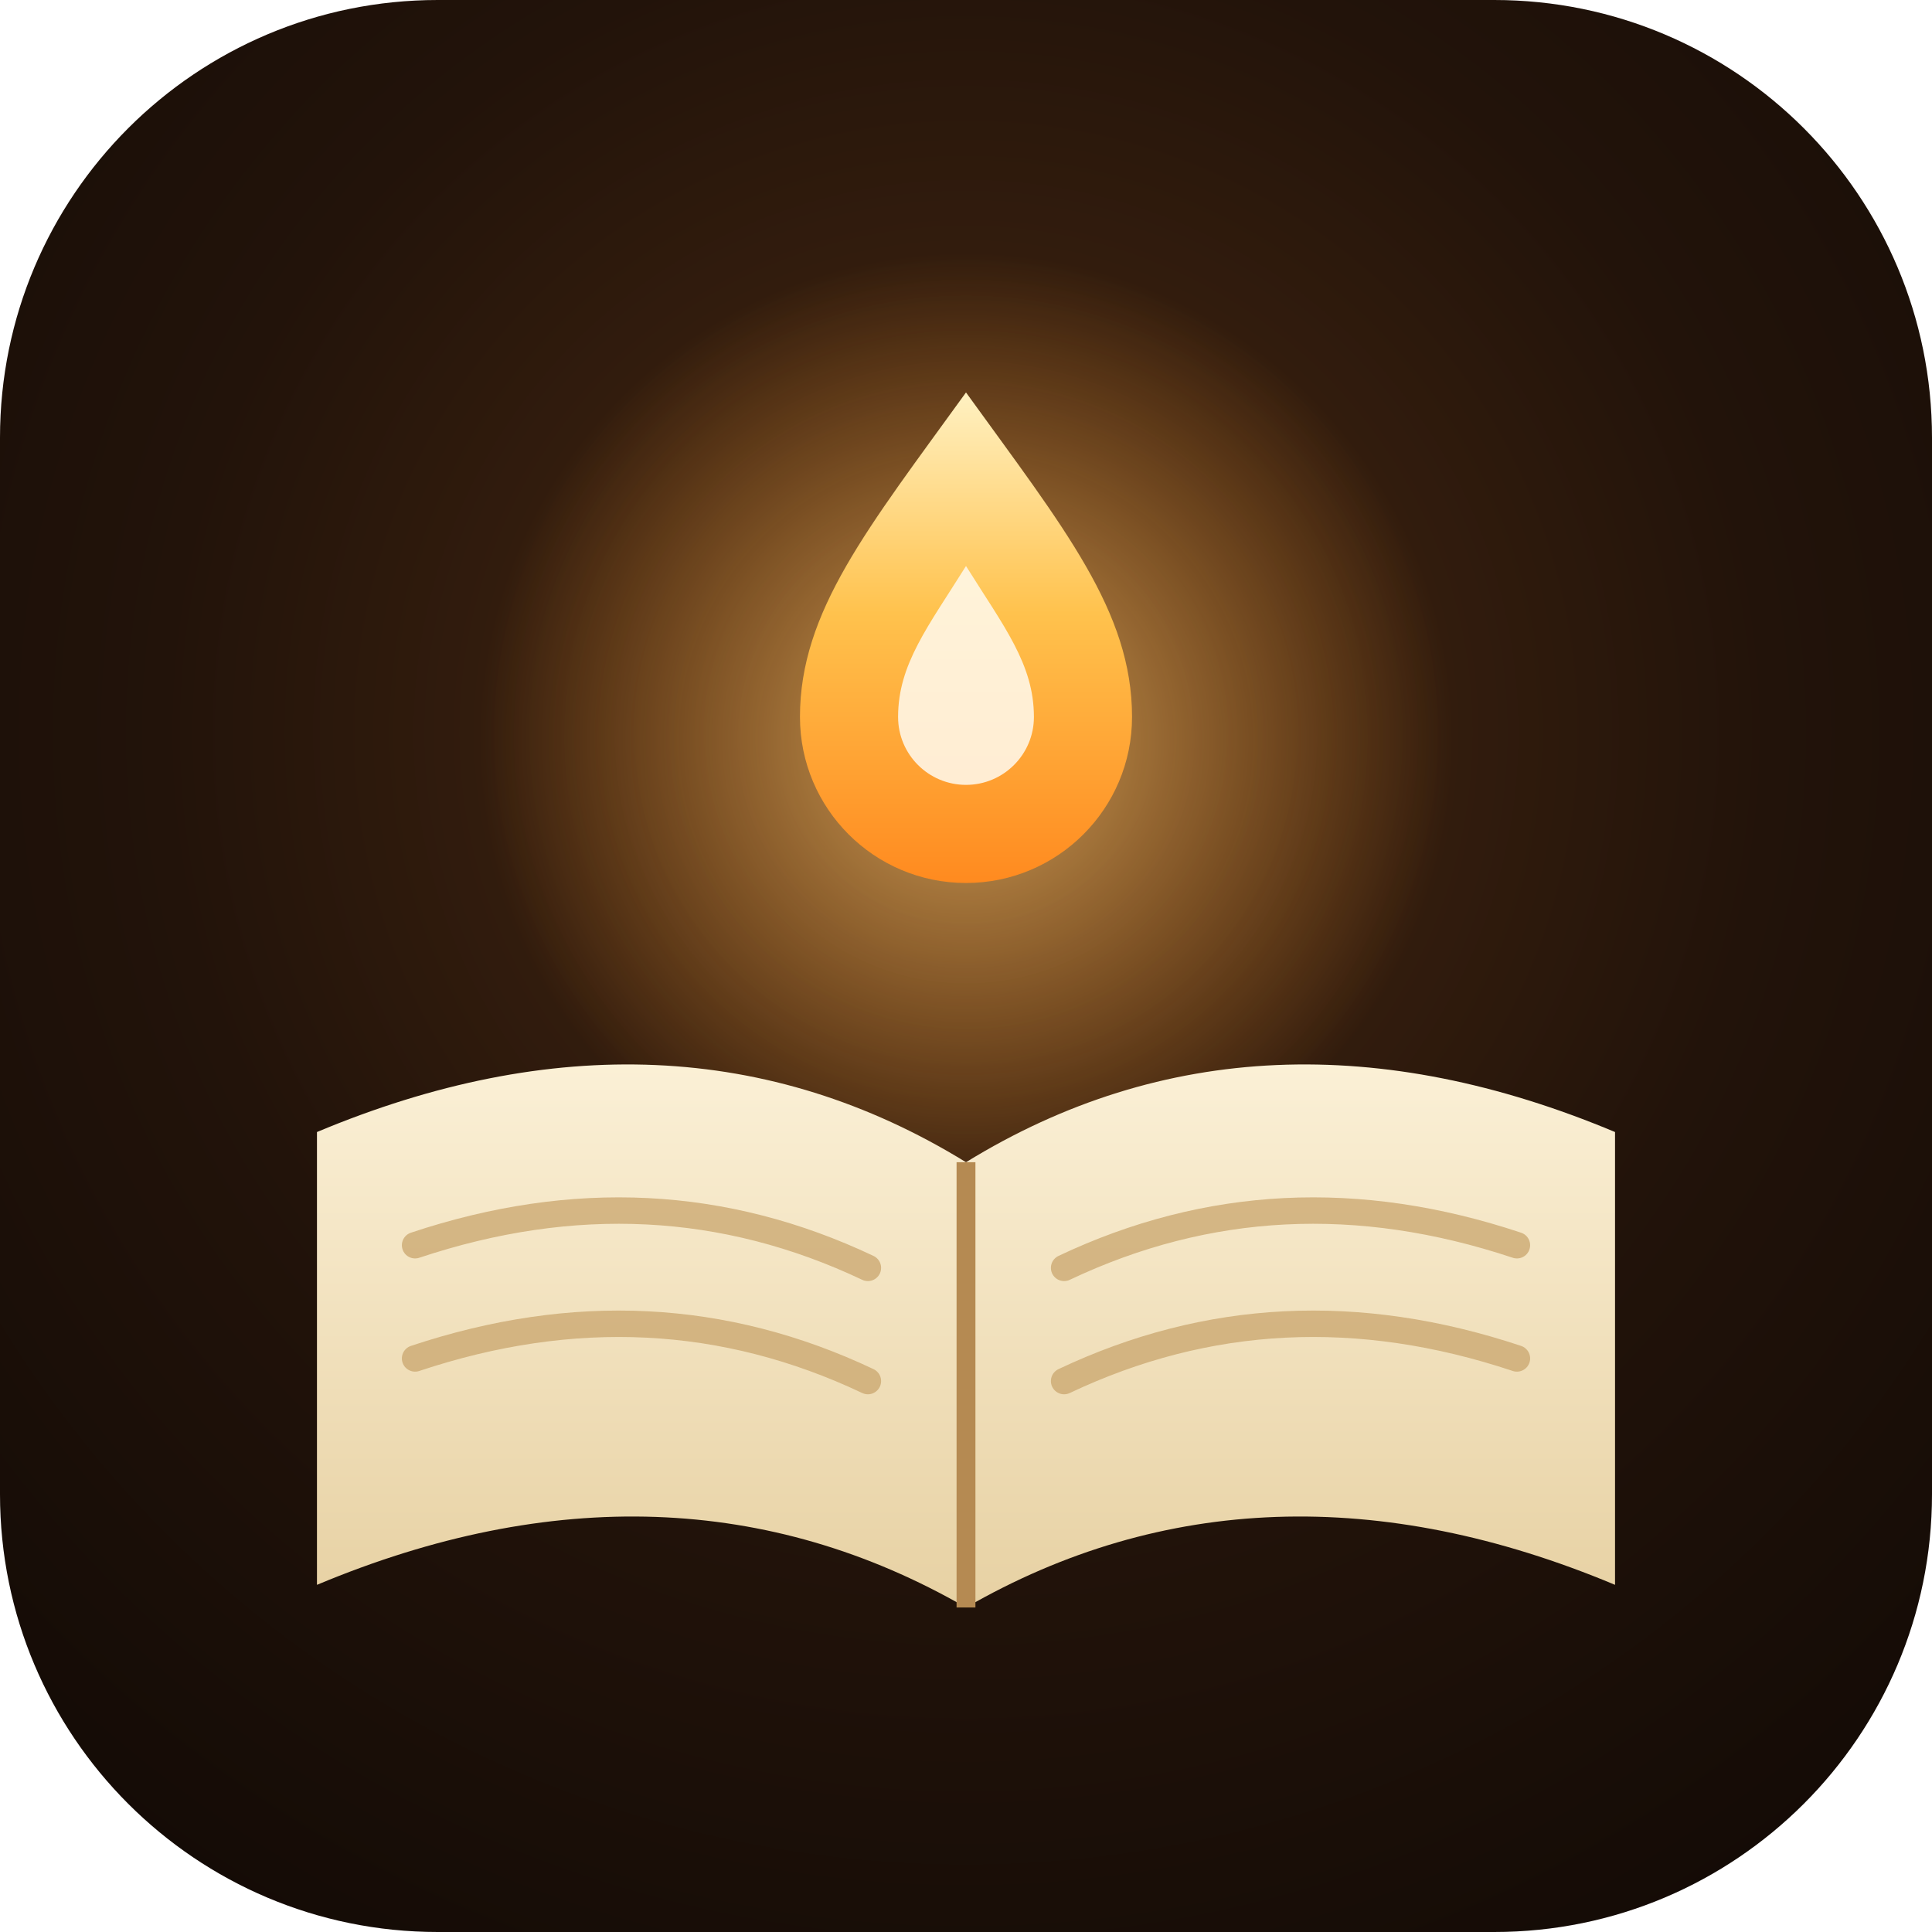
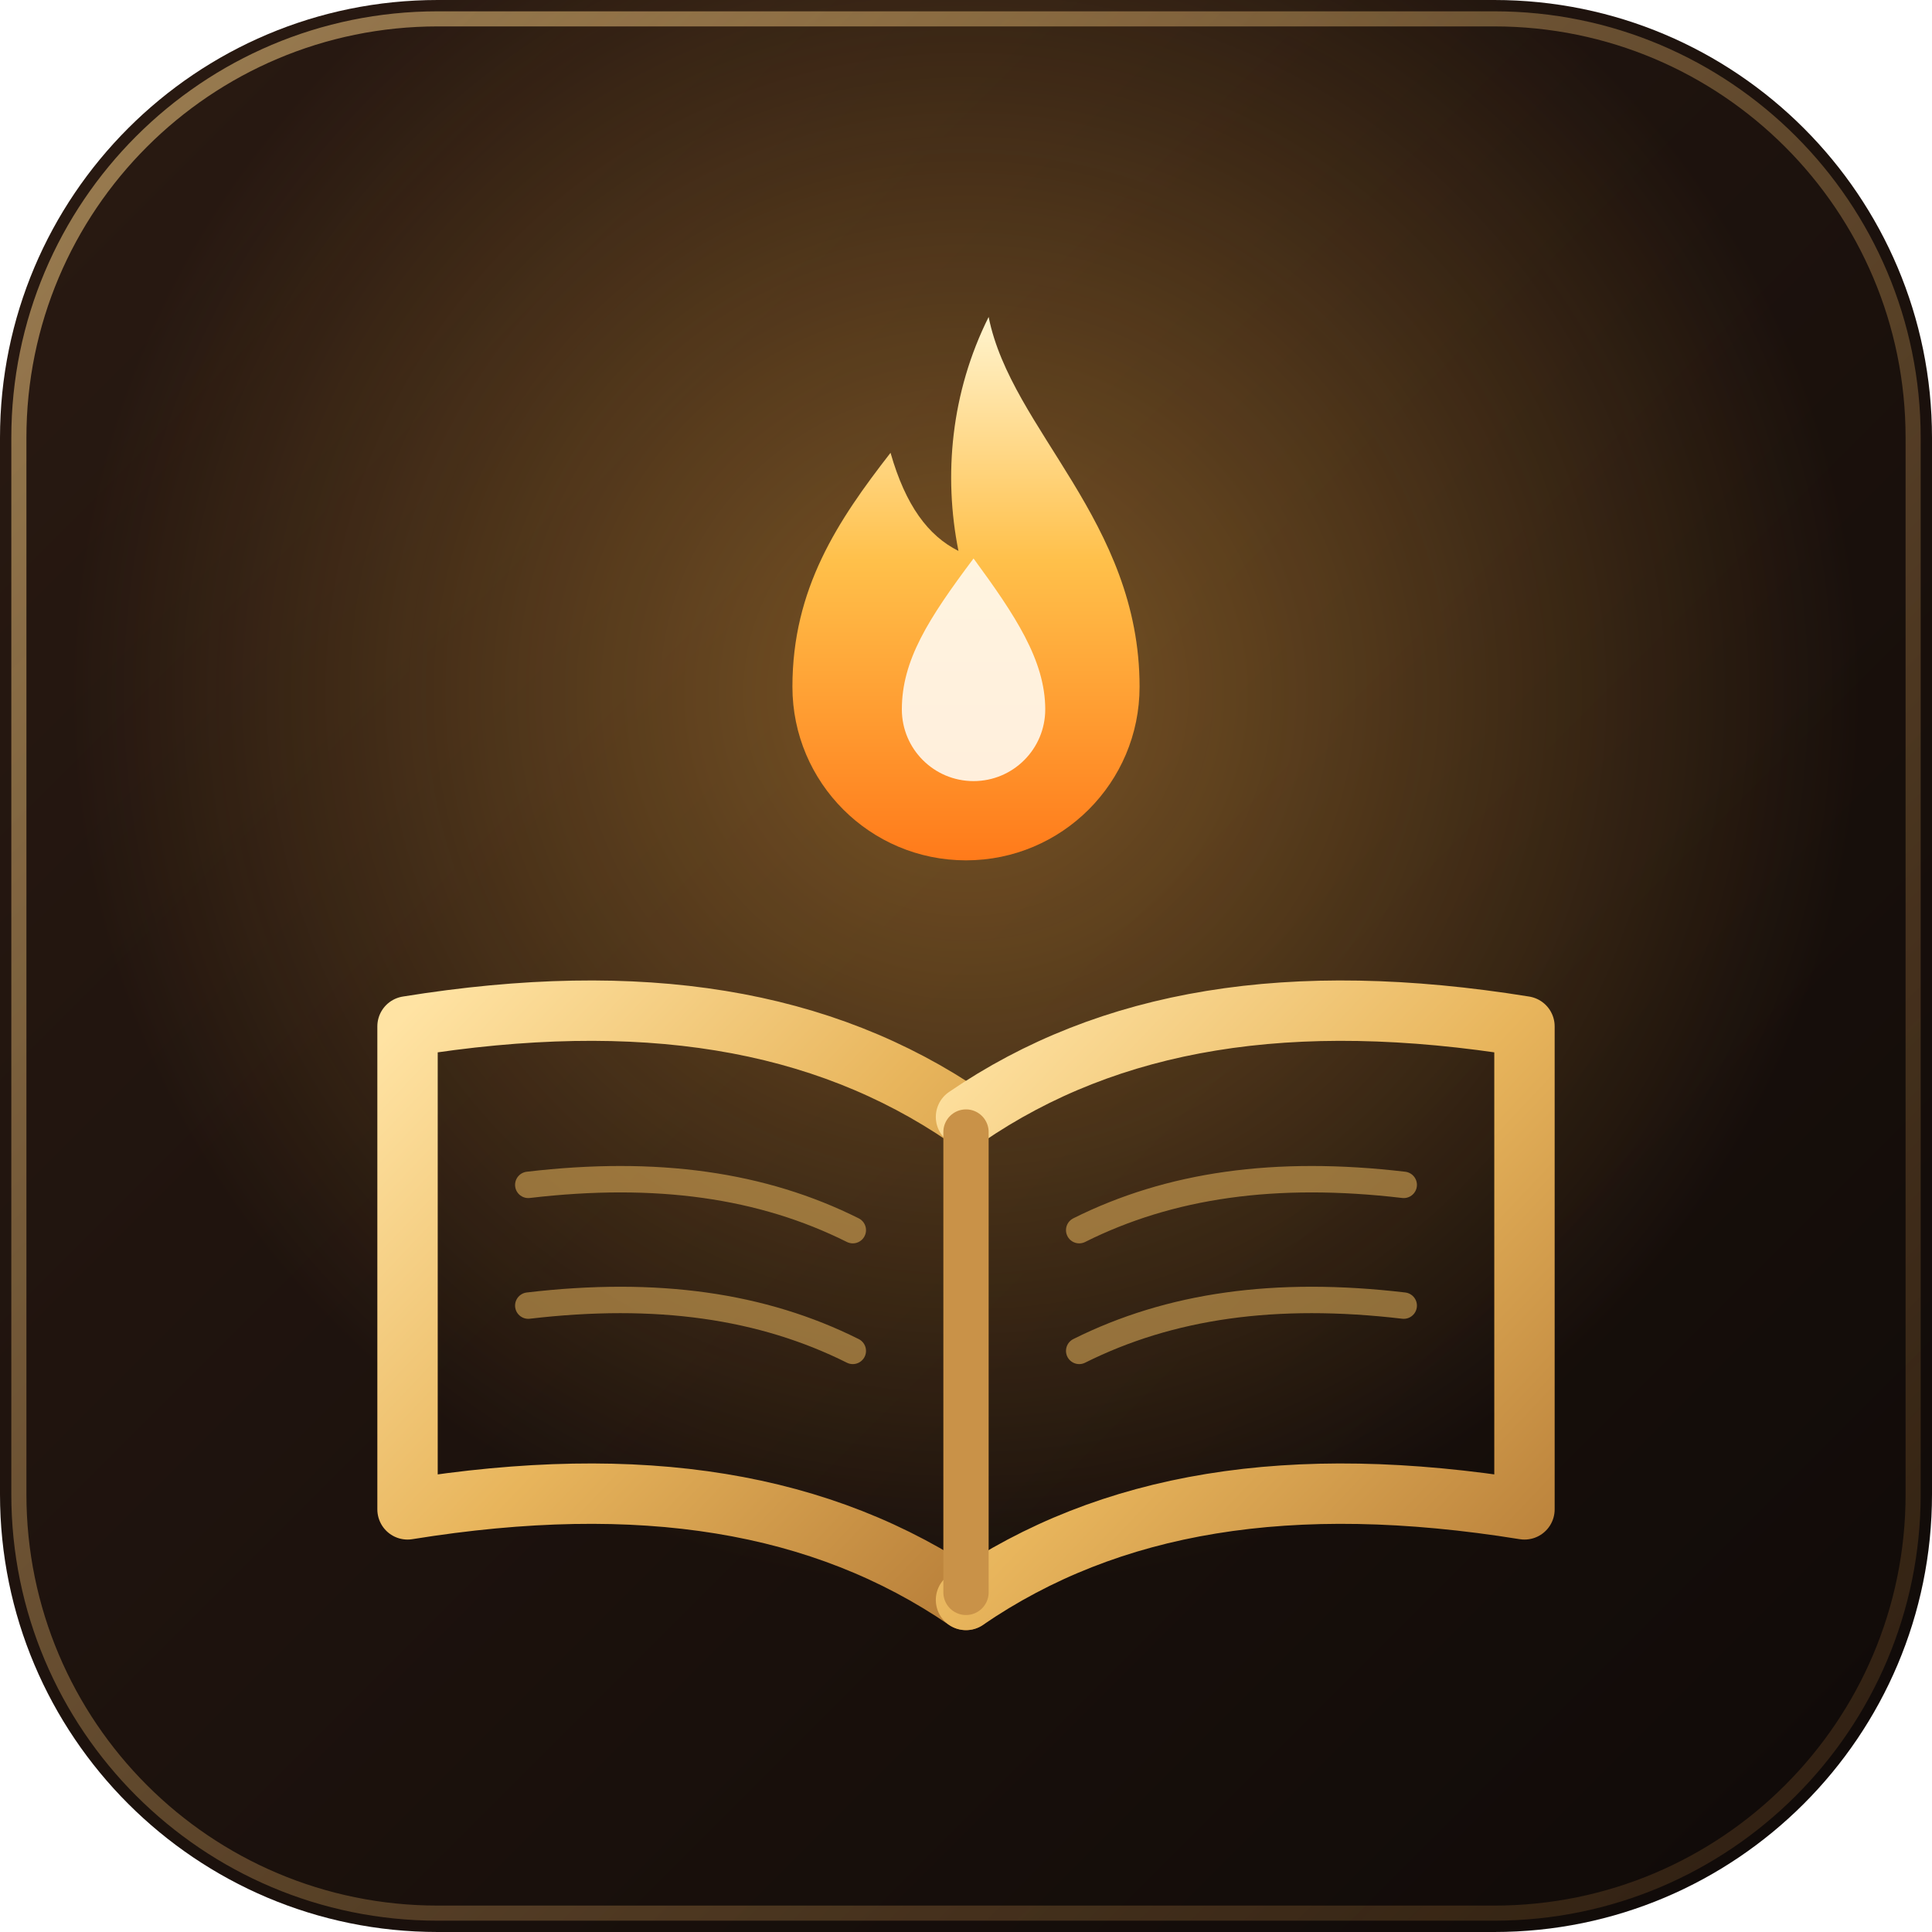
<svg xmlns="http://www.w3.org/2000/svg" viewBox="0 0 512 512">
  <defs>
-     <radialGradient id="bg" cx=".5" cy=".38" r=".75">
-       <stop offset="0" stop-color="#4a2a12" />
-       <stop offset=".55" stop-color="#22130a" />
-       <stop offset="1" stop-color="#120a05" />
+     <linearGradient id="bg" x1="0" y1="0" x2="1" y2="1">
+       <stop offset="0" stop-color="#2a1a12" />
+       <stop offset="1" stop-color="#0f0a08" />
+     </linearGradient>
+     <radialGradient id="glow" cx=".5" cy=".36" r=".46">
+       <stop offset="0" stop-color="#ffb347" stop-opacity=".42" />
+       <stop offset="1" stop-color="#ffb347" stop-opacity="0" />
    </radialGradient>
-     <radialGradient id="glow" cx=".5" cy=".5" r=".5">
-       <stop offset="0" stop-color="#ffcf7a" stop-opacity=".75" />
-       <stop offset="1" stop-color="#ff9a2e" stop-opacity="0" />
-     </radialGradient>
+     <linearGradient id="gold" x1="0" y1="0" x2="1" y2="1">
+       <stop offset="0" stop-color="#ffe3a3" />
+       <stop offset=".5" stop-color="#e8b55c" />
+       <stop offset="1" stop-color="#b9803a" />
+     </linearGradient>
    <linearGradient id="flame" x1="0" y1="1" x2="0" y2="0">
-       <stop offset="0" stop-color="#ff8a1f" />
-       <stop offset=".55" stop-color="#ffc24d" />
-       <stop offset="1" stop-color="#fff1c2" />
+       <stop offset="0" stop-color="#ff7a1a" />
+       <stop offset=".55" stop-color="#ffc04a" />
+       <stop offset="1" stop-color="#fff4cf" />
    </linearGradient>
-     <linearGradient id="pg" x1="0" y1="0" x2="0" y2="1">
-       <stop offset="0" stop-color="#fbf0d6" />
-       <stop offset="1" stop-color="#e7d1a3" />
+     <linearGradient id="edge" x1="0" y1="0" x2="1" y2="1">
+       <stop offset="0" stop-color="#ffd58a" stop-opacity=".55" />
+       <stop offset="1" stop-color="#8a5a2a" stop-opacity=".25" />
    </linearGradient>
  </defs>
  <rect width="512" height="512" rx="116" fill="url(#bg)" />
-   <circle cx="256" cy="196" r="130" fill="url(#glow)" />
-   <path d="M256 104c-26 36-44 58-44 86a44 44 0 0 0 88 0c0-28-18-50-44-86z" fill="url(#flame)" />
-   <path d="M256 150c-10 16-18 26-18 40a18 18 0 0 0 36 0c0-14-8-24-18-40z" fill="#fffaf0" opacity=".85" />
-   <path d="M84 300c62-26 120-24 172 8v118c-52-30-110-32-172-6z" fill="url(#pg)" />
-   <path d="M428 300c-62-26-120-24-172 8v118c52-30 110-32 172-6z" fill="url(#pg)" />
-   <path d="M256 308v118" stroke="#b58a52" stroke-width="5" />
-   <path d="M110 330c42-14 82-12 120 6M110 360c42-14 82-12 120 6M402 330c-42-14-82-12-120 6M402 360c-42-14-82-12-120 6" stroke="#c9a56d" stroke-width="7" stroke-linecap="round" fill="none" opacity=".75" />
+   <rect width="512" height="512" rx="116" fill="url(#glow)" />
+   <rect x="5" y="5" width="502" height="502" rx="111" fill="none" stroke="url(#edge)" stroke-width="4" />
+   <path d="M262 84c6 30 40 54 40 98a46 46 0 0 1-92 0c0-26 12-44 26-62 4 14 10 22 18 26-4-20-2-42 8-62z" fill="url(#flame)" />
+   <path d="M258 148c-12 16-19 27-19 40a19 19 0 0 0 38 0c0-13-8-25-19-40z" fill="#fffaf0" opacity=".9" />
+   <g fill="none" stroke="url(#gold)" stroke-width="16" stroke-linecap="round" stroke-linejoin="round">
+     <path d="M256 296c-38-26-86-34-148-24v128c62-10 110-2 148 24" />
+     <path d="M256 296c38-26 86-34 148-24v128c-62-10-110-2-148 24" />
+   </g>
+   <path d="M256 300v122" stroke="#c99248" stroke-width="12" stroke-linecap="round" />
+   <g fill="none" stroke="#e8b55c" stroke-width="7" stroke-linecap="round" opacity=".55">
+     <path d="M140 314c34-4 62 0 86 12M140 346c34-4 62 0 86 12" />
+     <path d="M372 314c-34-4-62 0-86 12M372 346c-34-4-62 0-86 12" />
+   </g>
</svg>
